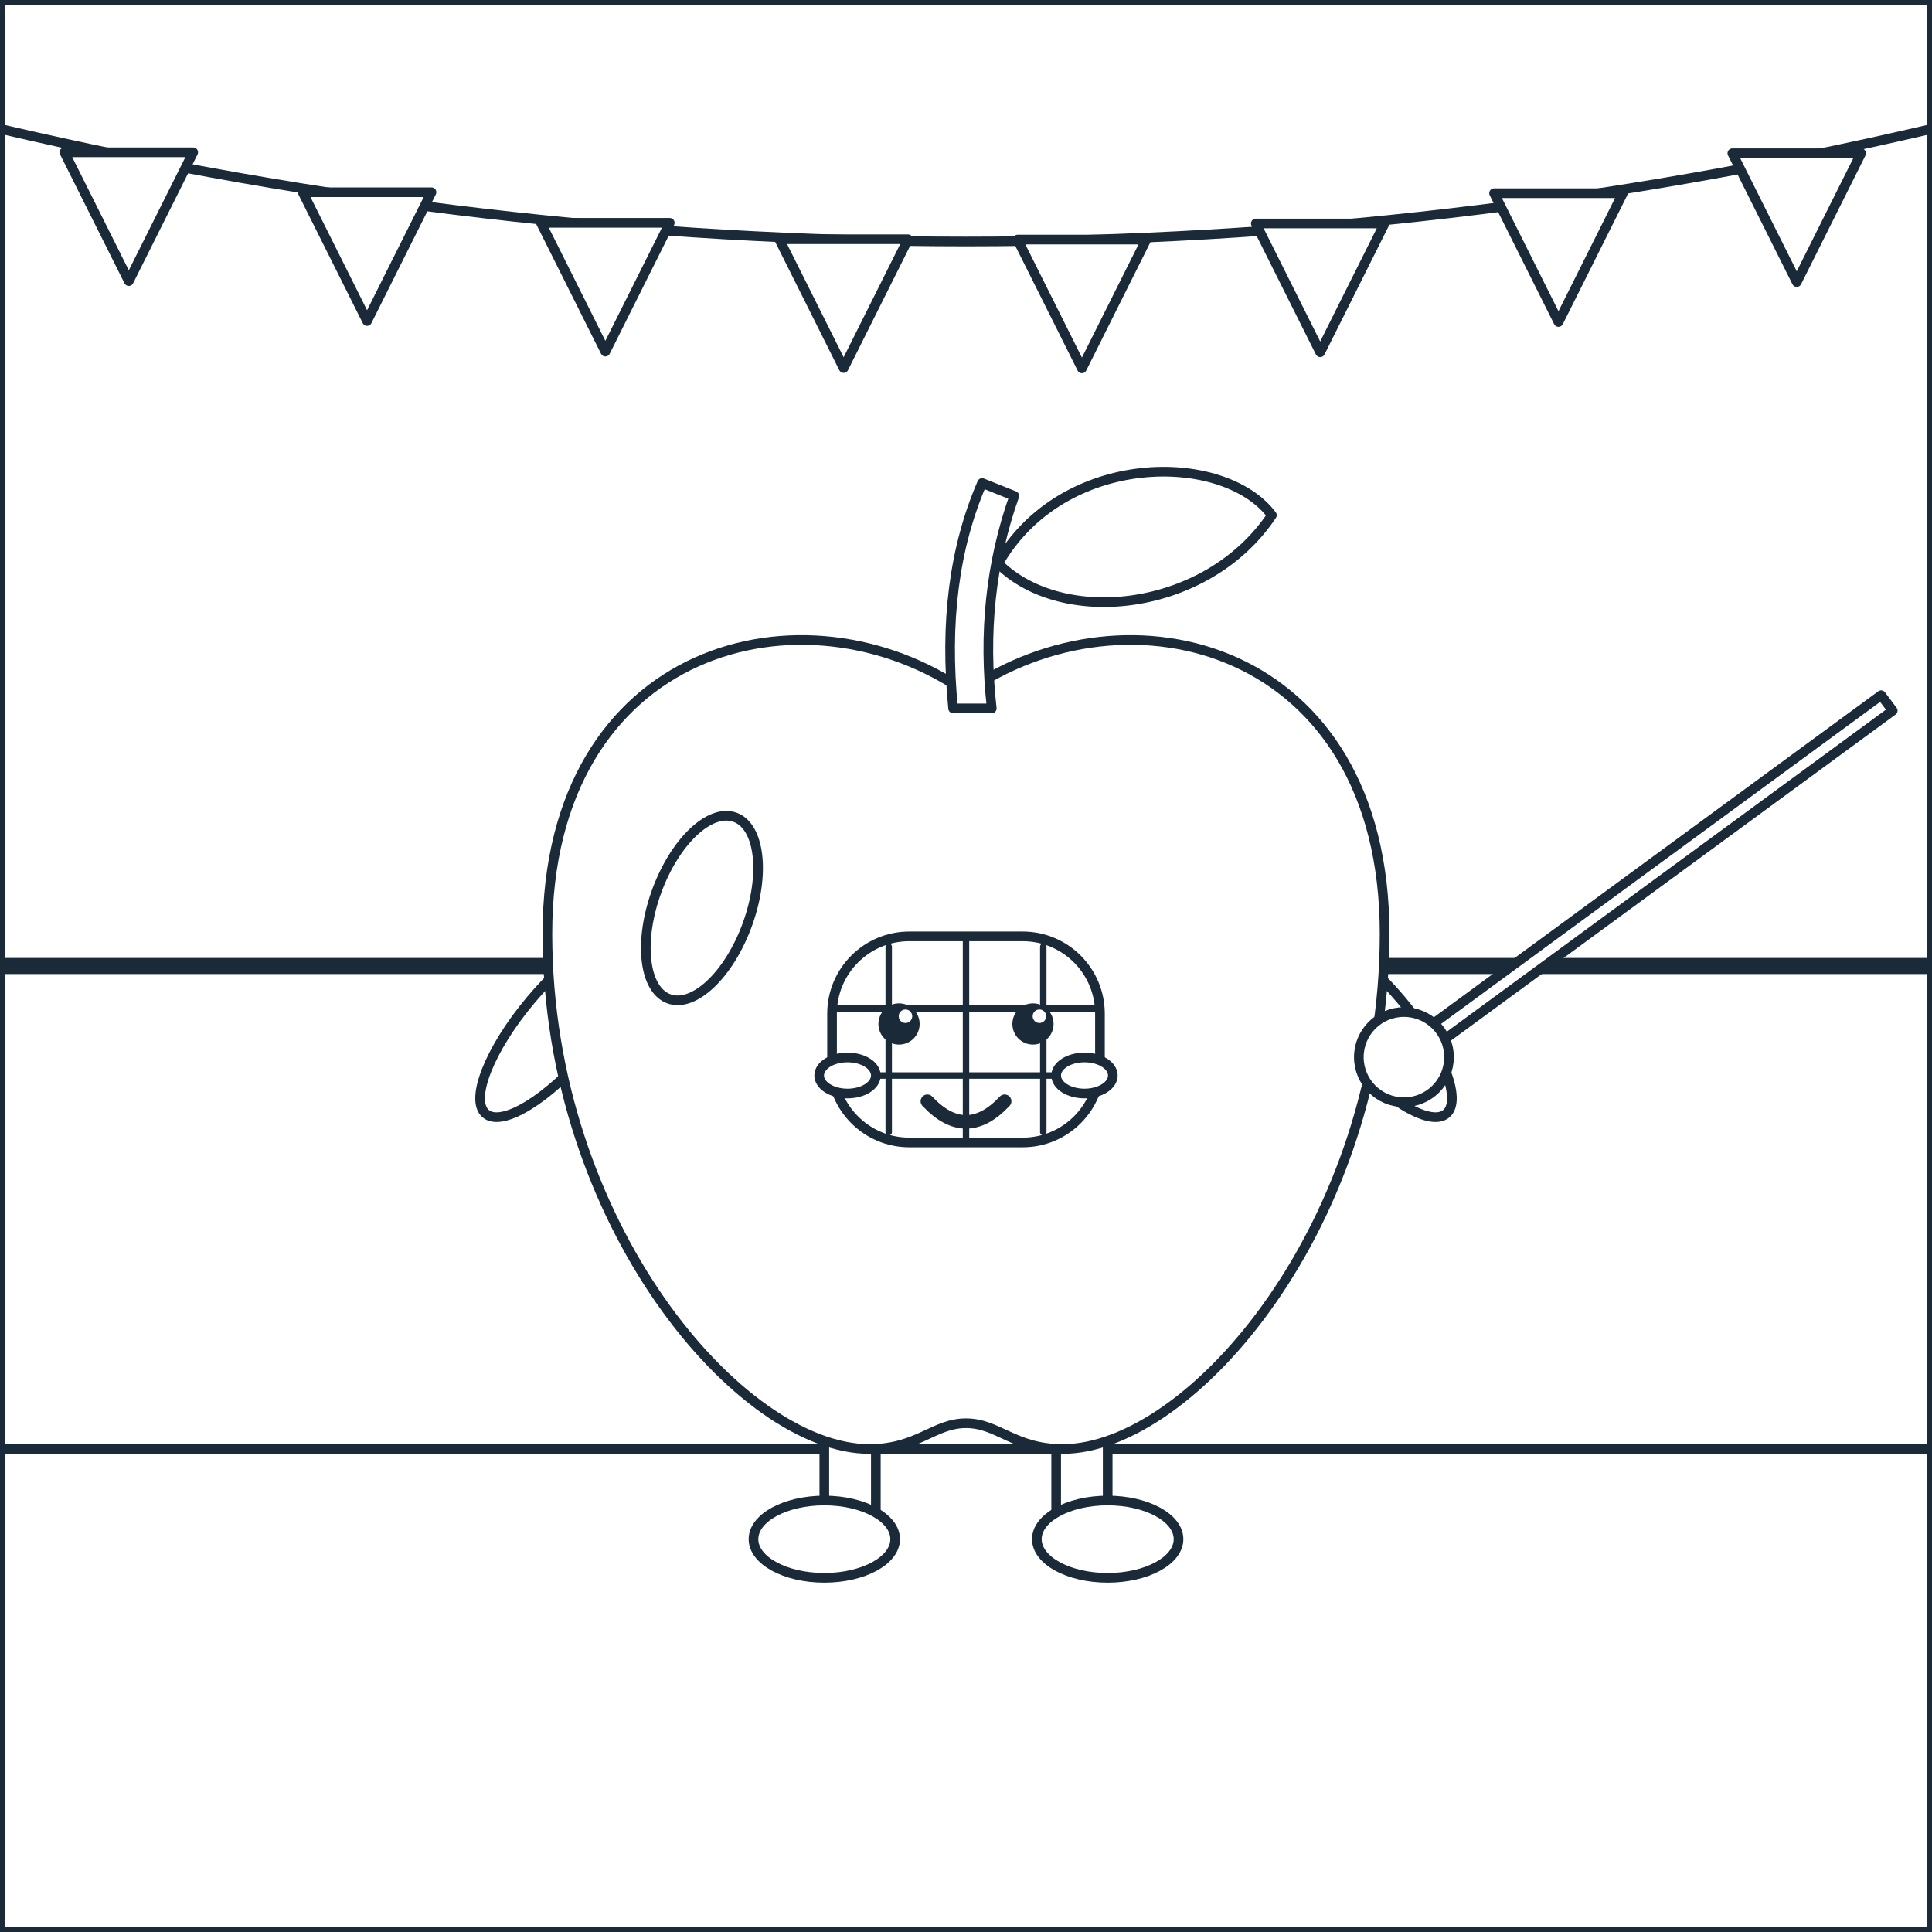
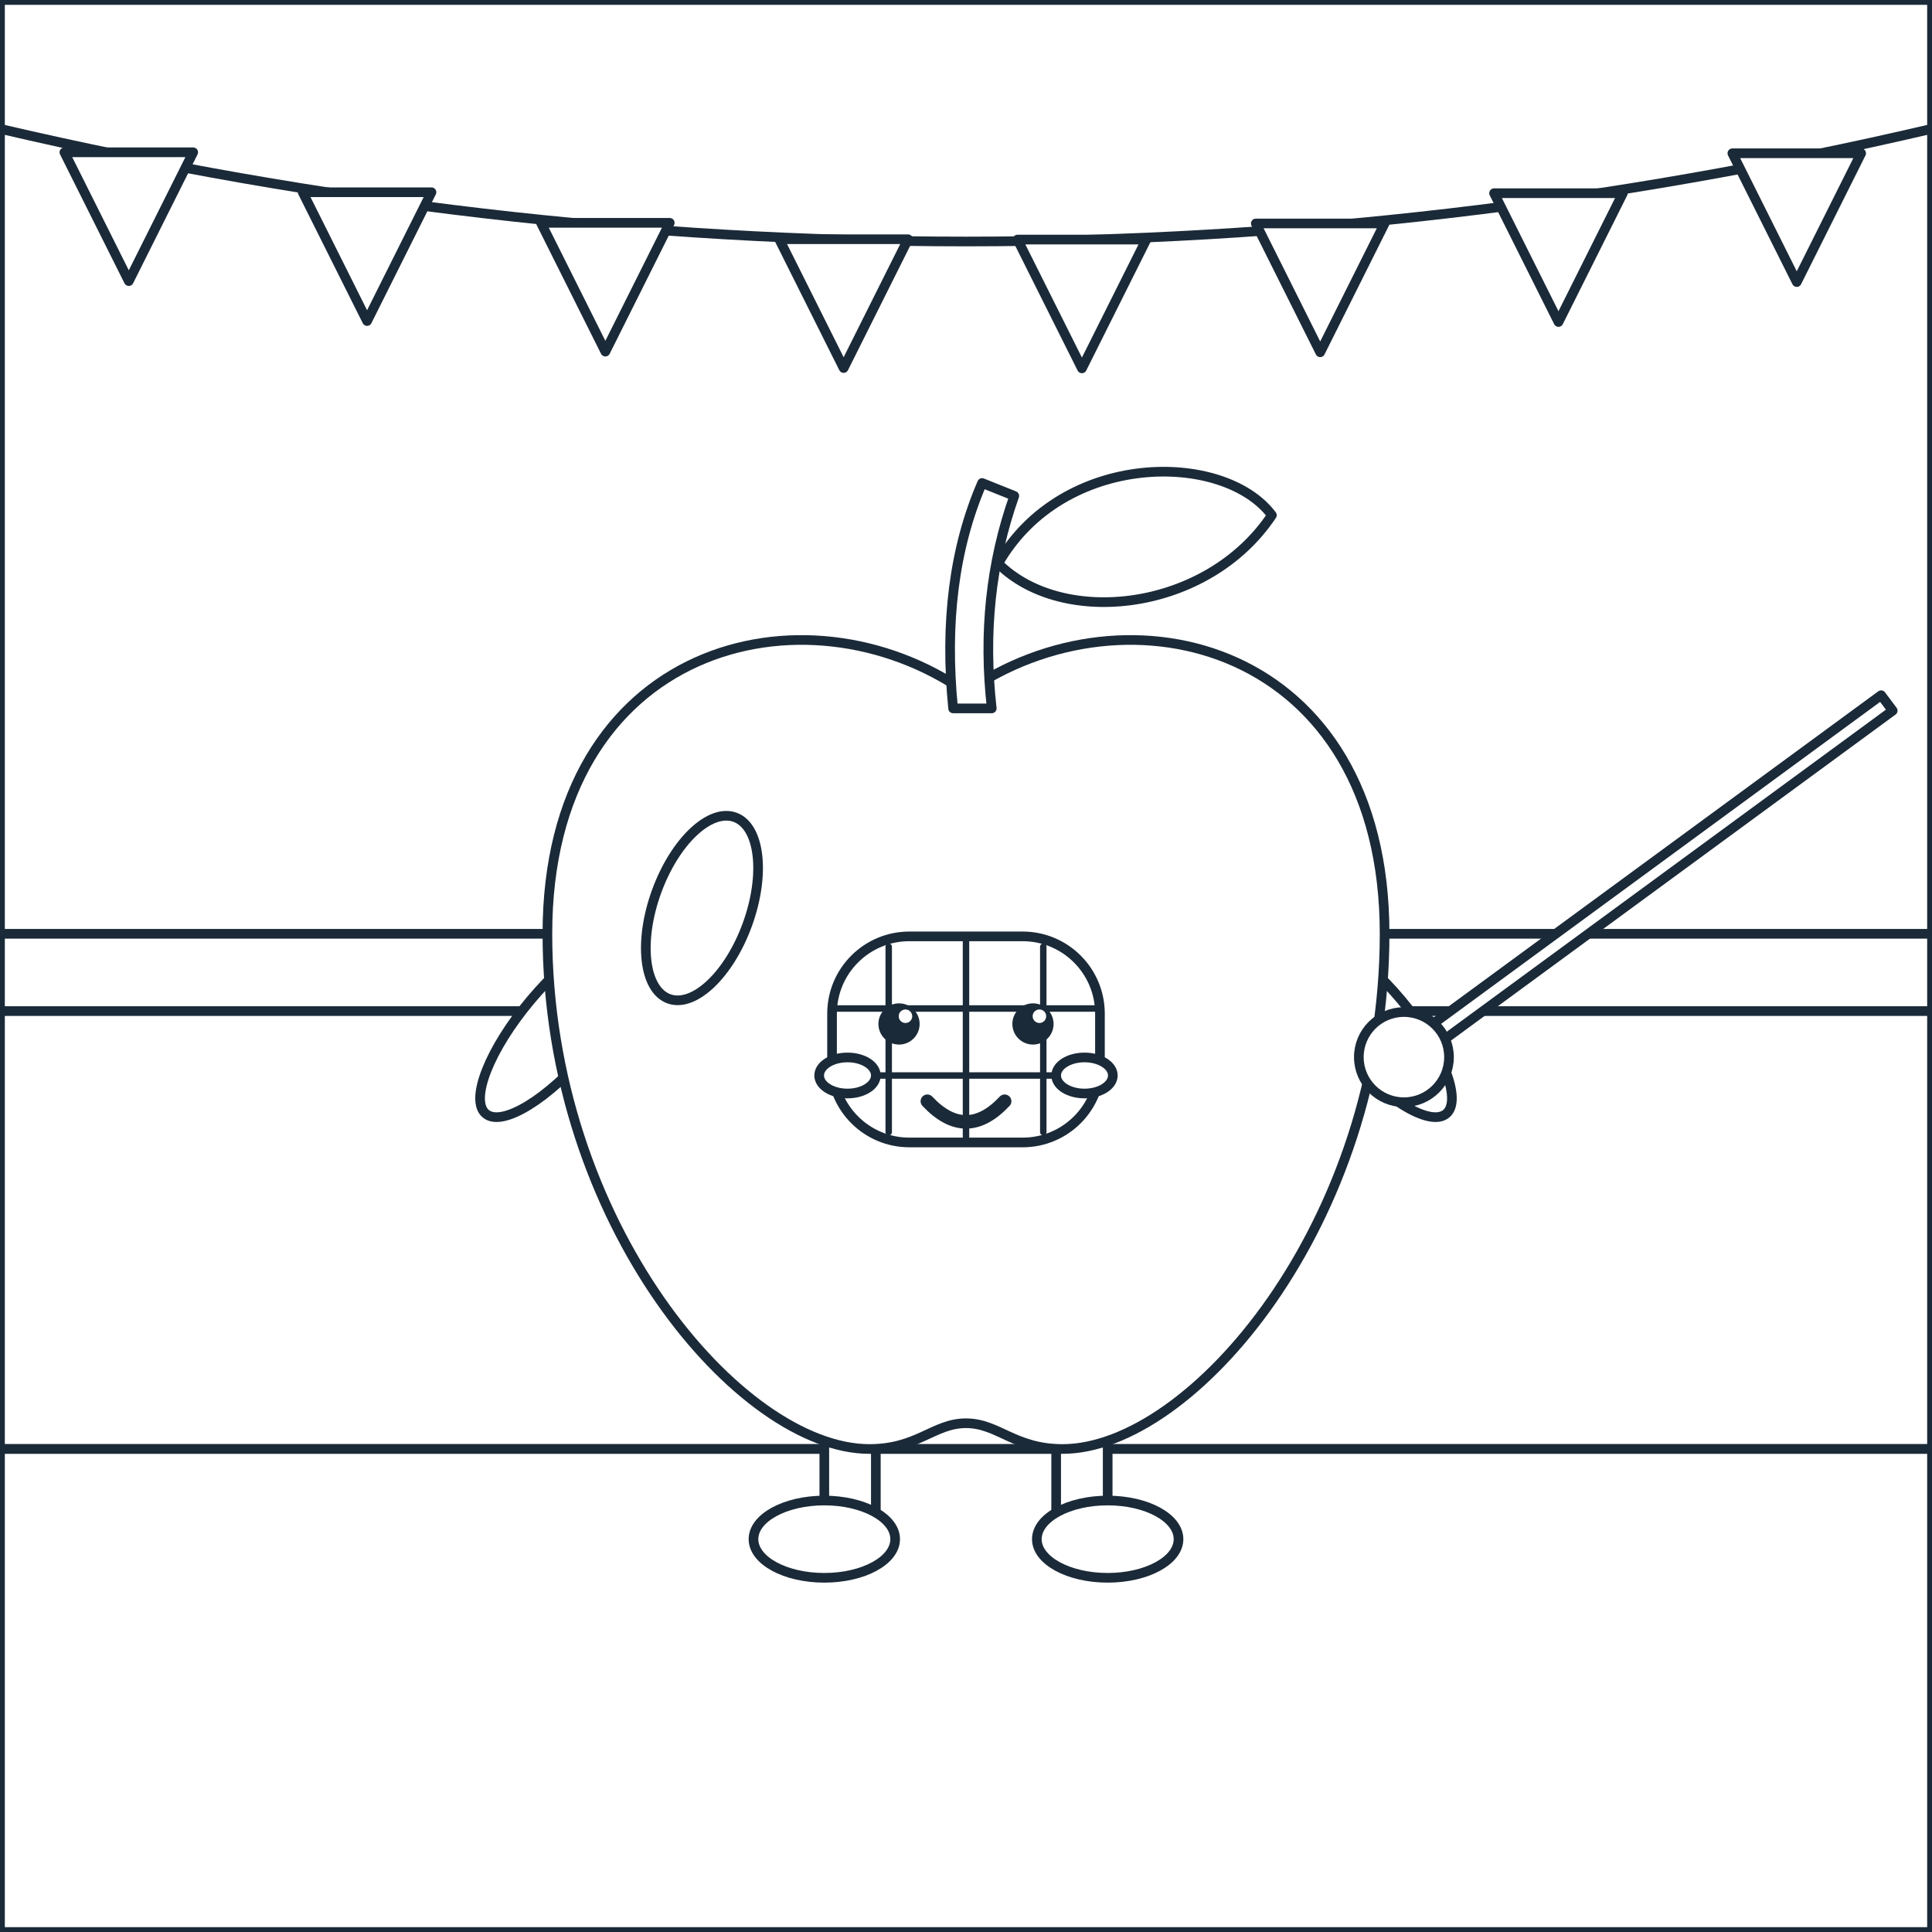
<svg xmlns="http://www.w3.org/2000/svg" viewBox="0 0 600 600" data-picture="tao-the-thao--dau-kiem">
  <g class="scene-back">
    <rect x="0" y="0" width="600" height="600" rx="0" id="r-nen-troi" data-region="nen-troi" class="region" fill="#FFFFFF" stroke="#1B2A38" stroke-width="3" stroke-linejoin="round" />
    <rect x="0" y="0" width="600" height="450" rx="0" id="r-tuong-nha-thi-dau" data-region="tuong-nha-thi-dau" class="region" fill="#FFFFFF" stroke="#1B2A38" stroke-width="3" stroke-linejoin="round" />
-     <g class="deco" pointer-events="none">
-       <path d="M 0 300 L 600 300" fill="none" stroke="#1B2A38" stroke-width="5" stroke-linecap="round" stroke-linejoin="round" />
-     </g>
+     <rect x="0" y="290" width="600" height="24" rx="0" id="r-soc-tuong-nha-thi-dau" data-region="soc-tuong-nha-thi-dau" class="region" fill="#FFFFFF" stroke="#1B2A38" stroke-width="3" stroke-linejoin="round" />
    <g class="deco" pointer-events="none">
      <path d="M 0 40 Q 300 110 600 40" fill="none" stroke="#1B2A38" stroke-width="3" stroke-linecap="round" stroke-linejoin="round" />
    </g>
    <polygon points="20,47.3 60,47.3 40,87.3" id="r-co-nha-thi-dau-1" data-region="co-nha-thi-dau-1" class="region" fill="#FFFFFF" stroke="#1B2A38" stroke-width="3" stroke-linejoin="round" />
    <polygon points="94,59.7 134,59.7 114,99.7" id="r-co-nha-thi-dau-2" data-region="co-nha-thi-dau-2" class="region" fill="#FFFFFF" stroke="#1B2A38" stroke-width="3" stroke-linejoin="round" />
    <polygon points="168,69.2 208,69.2 188,109.2" id="r-co-nha-thi-dau-3" data-region="co-nha-thi-dau-3" class="region" fill="#FFFFFF" stroke="#1B2A38" stroke-width="3" stroke-linejoin="round" />
    <polygon points="242,74.3 282,74.3 262,114.3" id="r-co-nha-thi-dau-4" data-region="co-nha-thi-dau-4" class="region" fill="#FFFFFF" stroke="#1B2A38" stroke-width="3" stroke-linejoin="round" />
    <polygon points="316,74.4 356,74.4 336,114.4" id="r-co-nha-thi-dau-5" data-region="co-nha-thi-dau-5" class="region" fill="#FFFFFF" stroke="#1B2A38" stroke-width="3" stroke-linejoin="round" />
    <polygon points="390,69.4 430,69.4 410,109.4" id="r-co-nha-thi-dau-6" data-region="co-nha-thi-dau-6" class="region" fill="#FFFFFF" stroke="#1B2A38" stroke-width="3" stroke-linejoin="round" />
    <polygon points="464,60 504,60 484,100" id="r-co-nha-thi-dau-7" data-region="co-nha-thi-dau-7" class="region" fill="#FFFFFF" stroke="#1B2A38" stroke-width="3" stroke-linejoin="round" />
    <polygon points="538,47.6 578,47.6 558,87.6" id="r-co-nha-thi-dau-8" data-region="co-nha-thi-dau-8" class="region" fill="#FFFFFF" stroke="#1B2A38" stroke-width="3" stroke-linejoin="round" />
    <rect x="0" y="450" width="600" height="150" rx="0" id="r-san-nha" data-region="san-nha" class="region" fill="#FFFFFF" stroke="#1B2A38" stroke-width="3" stroke-linejoin="round" />
  </g>
  <g id="subject" class="subject anim-float">
    <ellipse cx="174" cy="318.3" rx="12" ry="36" transform="rotate(40 174 318.3)" id="r-tay-trai" data-region="tay-trai" class="region" fill="#FFFFFF" stroke="#1B2A38" stroke-width="3" stroke-linejoin="round" />
    <ellipse cx="426" cy="318.3" rx="12" ry="36" transform="rotate(-40 426 318.3)" id="r-tay-phai" data-region="tay-phai" class="region" fill="#FFFFFF" stroke="#1B2A38" stroke-width="3" stroke-linejoin="round" />
    <rect x="256" y="430" width="16" height="46" rx="7" id="r-chan-trai" data-region="chan-trai" class="region" fill="#FFFFFF" stroke="#1B2A38" stroke-width="3" stroke-linejoin="round" />
    <rect x="328" y="430" width="16" height="46" rx="7" id="r-chan-phai" data-region="chan-phai" class="region" fill="#FFFFFF" stroke="#1B2A38" stroke-width="3" stroke-linejoin="round" />
    <ellipse cx="256" cy="478" rx="22" ry="12" id="r-giay-trai" data-region="giay-trai" class="region" fill="#FFFFFF" stroke="#1B2A38" stroke-width="3" stroke-linejoin="round" />
    <ellipse cx="344" cy="478" rx="22" ry="12" id="r-giay-phai" data-region="giay-phai" class="region" fill="#FFFFFF" stroke="#1B2A38" stroke-width="3" stroke-linejoin="round" />
    <path d="M 300 215 C 250 180 170 200 170 290 C 170 380 230 450 270 450 C 285 450 290 442 300 442 C 310 442 315 450 330 450 C 370 450 430 380 430 290 C 430 200 350 180 300 215 Z" id="r-qua-tao" data-region="qua-tao" class="region" fill="#FFFFFF" stroke="#1B2A38" stroke-width="3" stroke-linejoin="round" />
    <ellipse cx="218" cy="282" rx="15" ry="30" transform="rotate(20 218 282)" id="r-bong-sang" data-region="bong-sang" class="region" fill="#FFFFFF" stroke="#1B2A38" stroke-width="3" stroke-linejoin="round" />
    <path d="M 296 220 Q 292 180 305 150 L 315 154 Q 304 185 308 220 Z" id="r-cuong" data-region="cuong" class="region" fill="#FFFFFF" stroke="#1B2A38" stroke-width="3" stroke-linejoin="round" />
    <path d="M 310 175 C 330 140 380 140 395 160 C 375 190 330 195 310 175 Z" id="r-la" data-region="la" class="region" fill="#FFFFFF" stroke="#1B2A38" stroke-width="3" stroke-linejoin="round" />
    <polygon points="437.8,330.7 587.8,220.7 584.2,215.9 434.2,325.9" id="r-kiem-dau" data-region="kiem-dau" class="region" fill="#FFFFFF" stroke="#1B2A38" stroke-width="3" stroke-linejoin="round" />
    <ellipse cx="436" cy="328.3" rx="14" ry="14" id="r-chuoi-kiem-dau" data-region="chuoi-kiem-dau" class="region" fill="#FFFFFF" stroke="#1B2A38" stroke-width="3" stroke-linejoin="round" />
    <rect x="258.4" y="290.8" width="83.2" height="64" rx="24" id="r-mat-na-dau-kiem" data-region="mat-na-dau-kiem" class="region" fill="#FFFFFF" stroke="#1B2A38" stroke-width="3" stroke-linejoin="round" />
    <g class="deco" pointer-events="none">
      <path d="M 276 294 L 276 351.6 M 300 290.8 L 300 354.8 M 324 294 L 324 351.6 M 260 313.2 L 340 313.2 M 261.6 334 L 338.4 334" fill="none" stroke="#1B2A38" stroke-width="2" stroke-linecap="round" stroke-linejoin="round" />
    </g>
    <g class="deco" pointer-events="none">
      <circle cx="279.2" cy="318" r="6.4" fill="#1B2A38" />
    </g>
    <g class="deco" pointer-events="none">
      <circle cx="320.8" cy="318" r="6.4" fill="#1B2A38" />
    </g>
    <g class="deco" pointer-events="none">
      <circle cx="281.2" cy="315.6" r="2.1" fill="#FFFFFF" />
    </g>
    <g class="deco" pointer-events="none">
      <circle cx="322.8" cy="315.6" r="2.1" fill="#FFFFFF" />
    </g>
    <ellipse cx="263.2" cy="334" rx="8.8" ry="5.6" id="r-ma-trai" data-region="ma-trai" class="region" fill="#FFFFFF" stroke="#1B2A38" stroke-width="3" stroke-linejoin="round" />
    <ellipse cx="336.8" cy="334" rx="8.8" ry="5.6" id="r-ma-phai" data-region="ma-phai" class="region" fill="#FFFFFF" stroke="#1B2A38" stroke-width="3" stroke-linejoin="round" />
    <g class="deco" pointer-events="none">
      <path d="M 288 342 Q 300 354.8 312 342" fill="none" stroke="#1B2A38" stroke-width="4.2" stroke-linecap="round" stroke-linejoin="round" />
    </g>
  </g>
  <g class="scene-front">

</g>
</svg>
